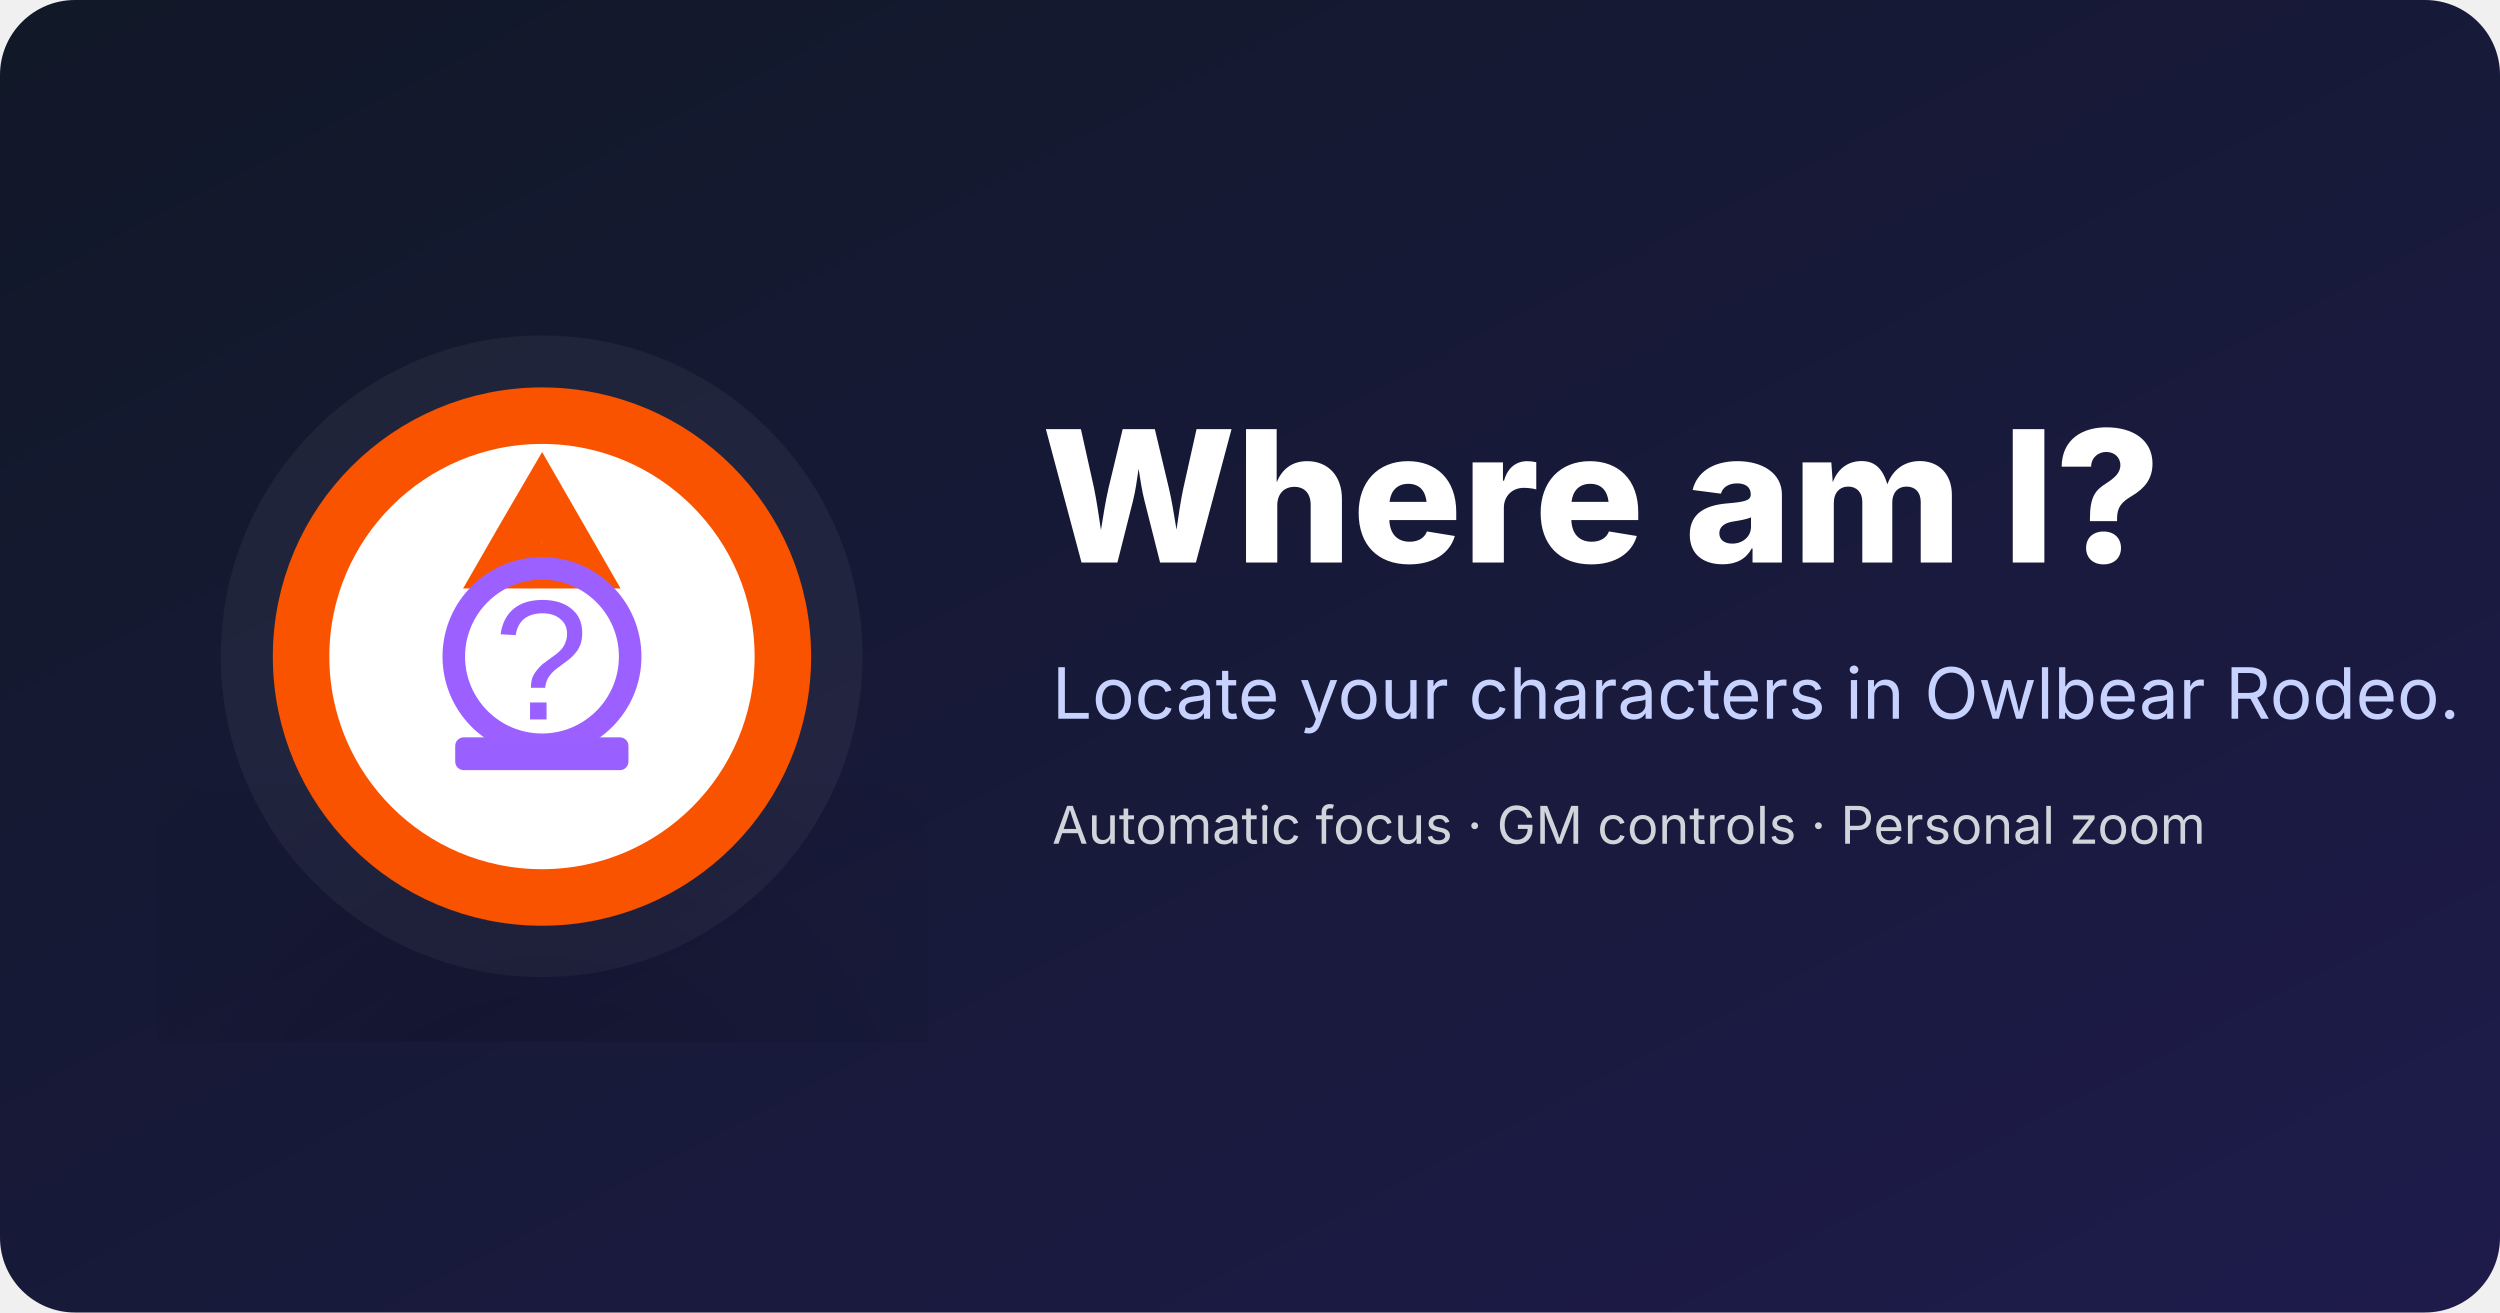
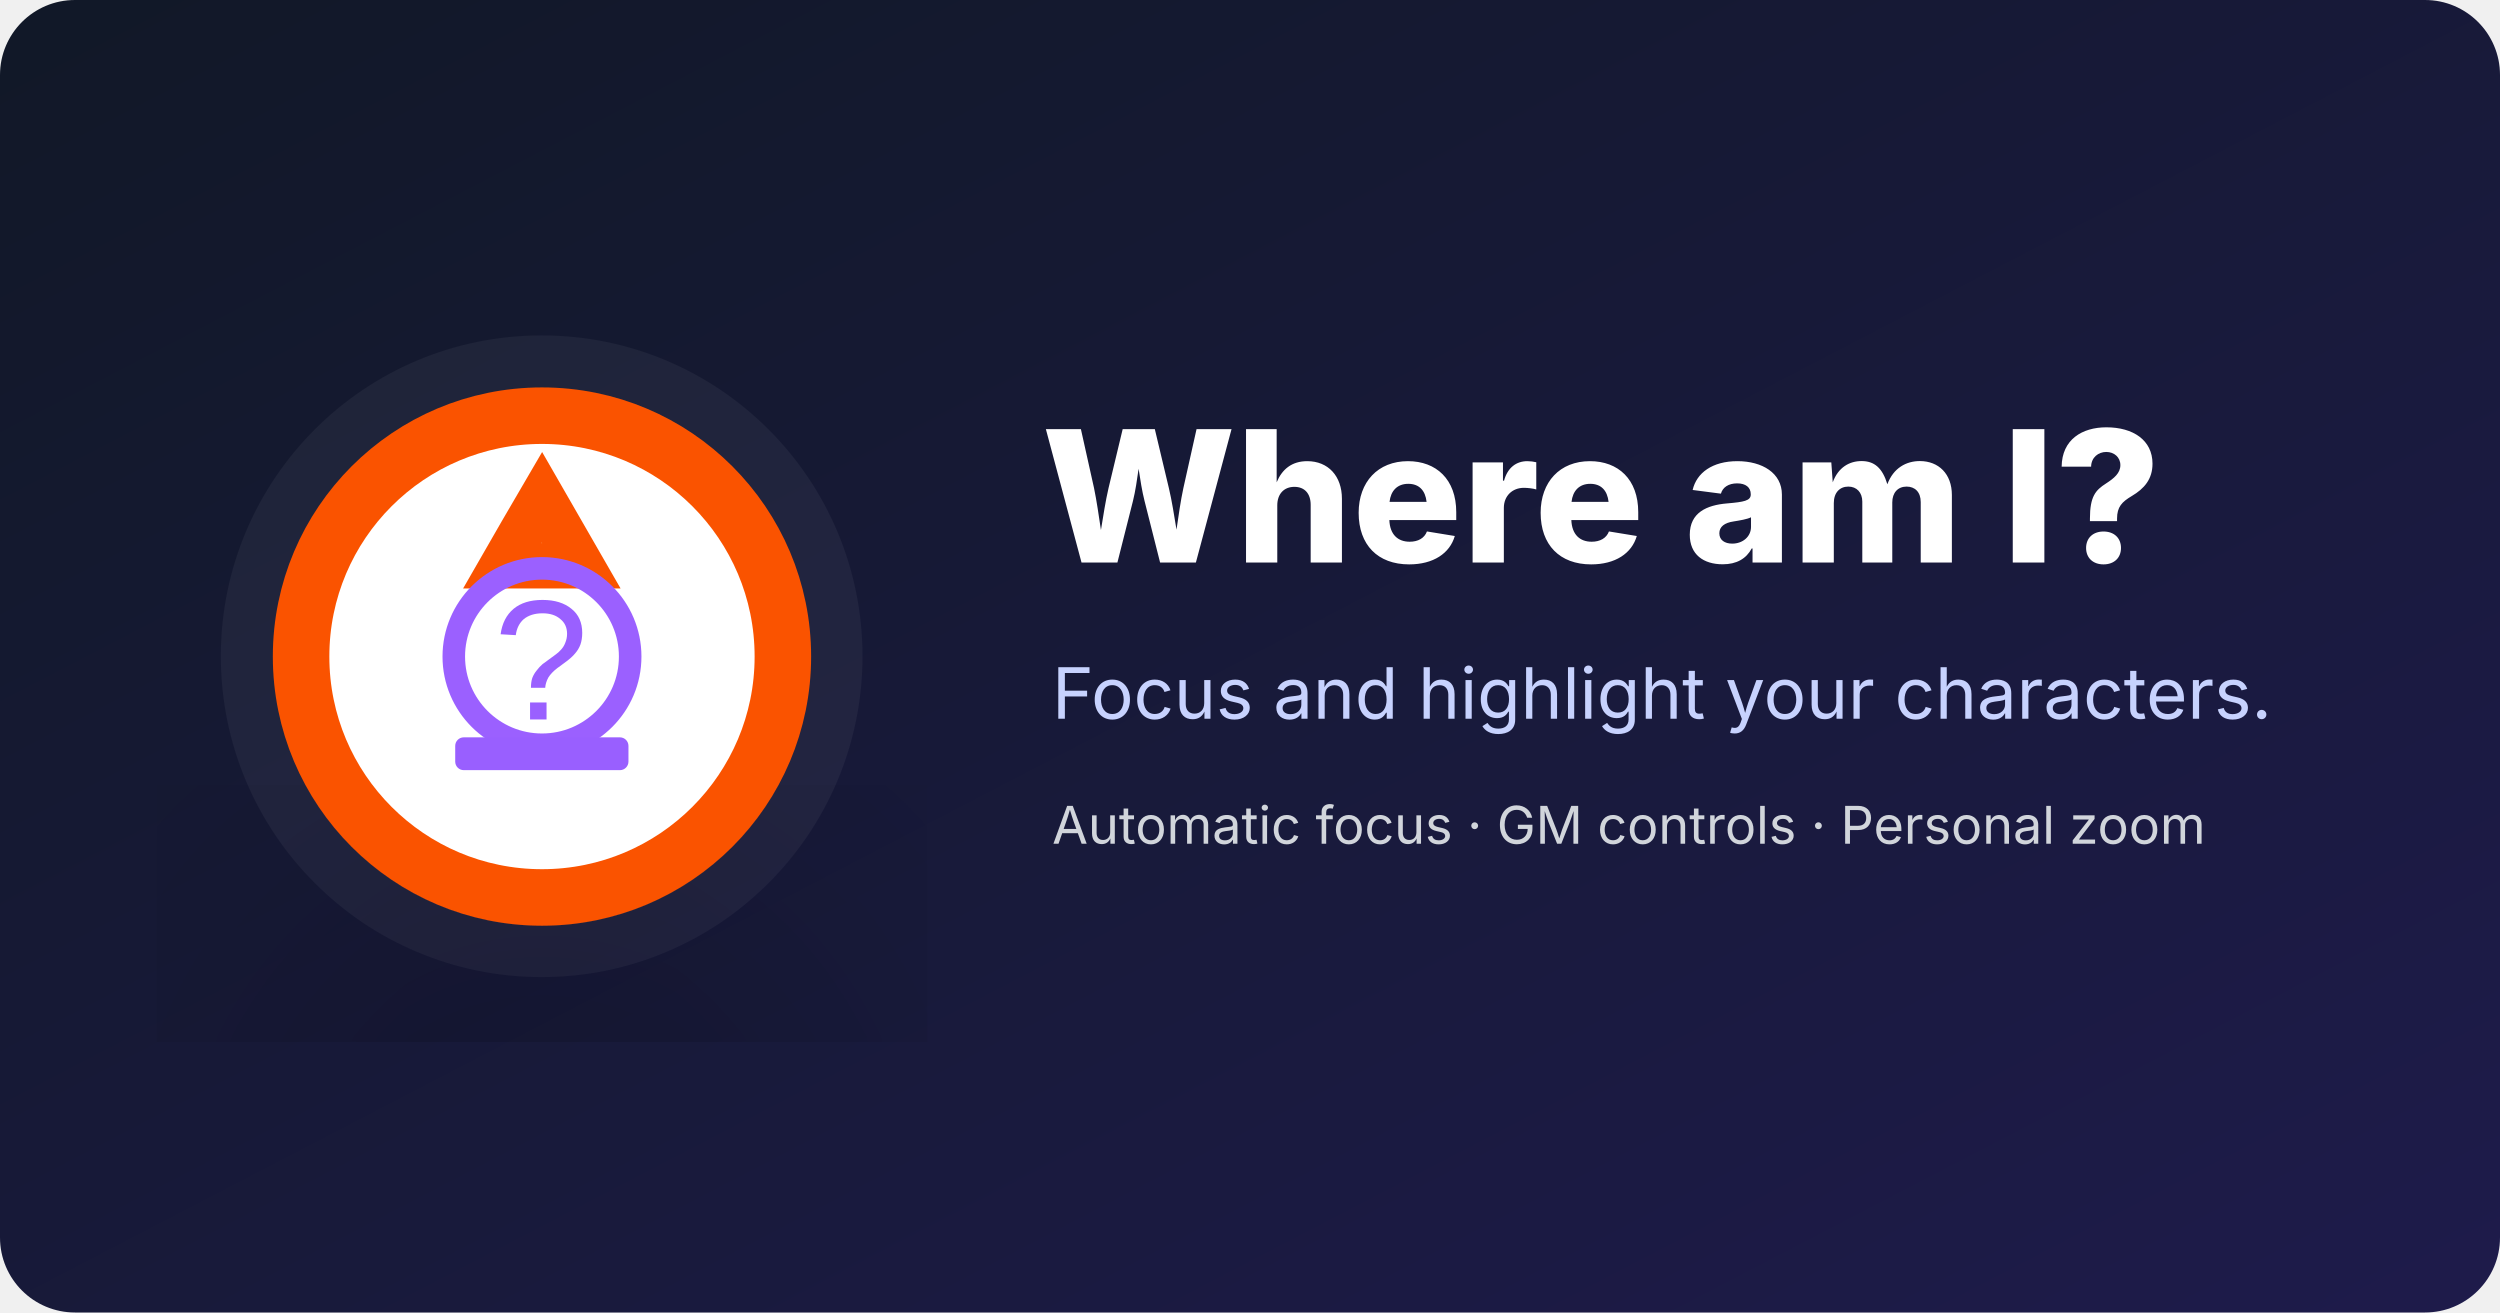
<svg xmlns="http://www.w3.org/2000/svg" viewBox="0 0 1200 630" role="img" aria-labelledby="title description">
  <defs>
    <linearGradient id="background" x1="0" y1="0" x2="1" y2="1">
      <stop offset="0" stop-color="#111827" />
      <stop offset="1" stop-color="#1e1b4b" />
    </linearGradient>
    <filter id="shadow" x="-30%" y="-30%" width="160%" height="160%">
      <feDropShadow dx="0" dy="18" stdDeviation="18" flood-color="#000" flood-opacity=".35" />
    </filter>
  </defs>
  <rect width="1200" height="630" rx="36" fill="url(#background)" />
  <circle cx="260" cy="315" r="154" fill="#fff" opacity=".05" />
  <g transform="translate(130 185) scale(13.7)" filter="url(#shadow)">
    <circle cx="9.5" cy="9.5" r="8.44" fill="#fff" stroke="#fa5300" stroke-width="1.98" />
    <path d="m9.5 3.92-.7 1.2-.69 1.2h2.77l-.69-1.2z" fill="none" stroke="#fa5300" stroke-width="1.59" />
    <circle cx="9.5" cy="9.5" r="3.09" fill="none" stroke="#9b61ff" stroke-width=".79" />
    <text x="7.8" y="11.7" font-family="Arial Rounded MT Bold, Arial, sans-serif" font-size="6" fill="#9a61ff">?</text>
    <rect x="6.46" y="12.33" width="6.07" height="1.15" rx=".3" fill="#995fff" />
  </g>
  <text x="500" y="270" fill="#fff" font-family="Inter, Arial, sans-serif" font-size="88" font-weight="800">Where am I?</text>
-   <text x="505" y="345" fill="#c7d2fe" font-family="Inter, Arial, sans-serif" font-size="34">Locate your characters in Owlbear Rodeo.</text>
+   <text x="505" y="345" fill="#c7d2fe" font-family="Inter, Arial, sans-serif" font-size="34">Focus and highlight your characters.</text>
  <text x="505" y="405" fill="#d1d5db" font-family="Inter, Arial, sans-serif" font-size="25">Automatic focus · GM controls · Personal zoom</text>
</svg>
